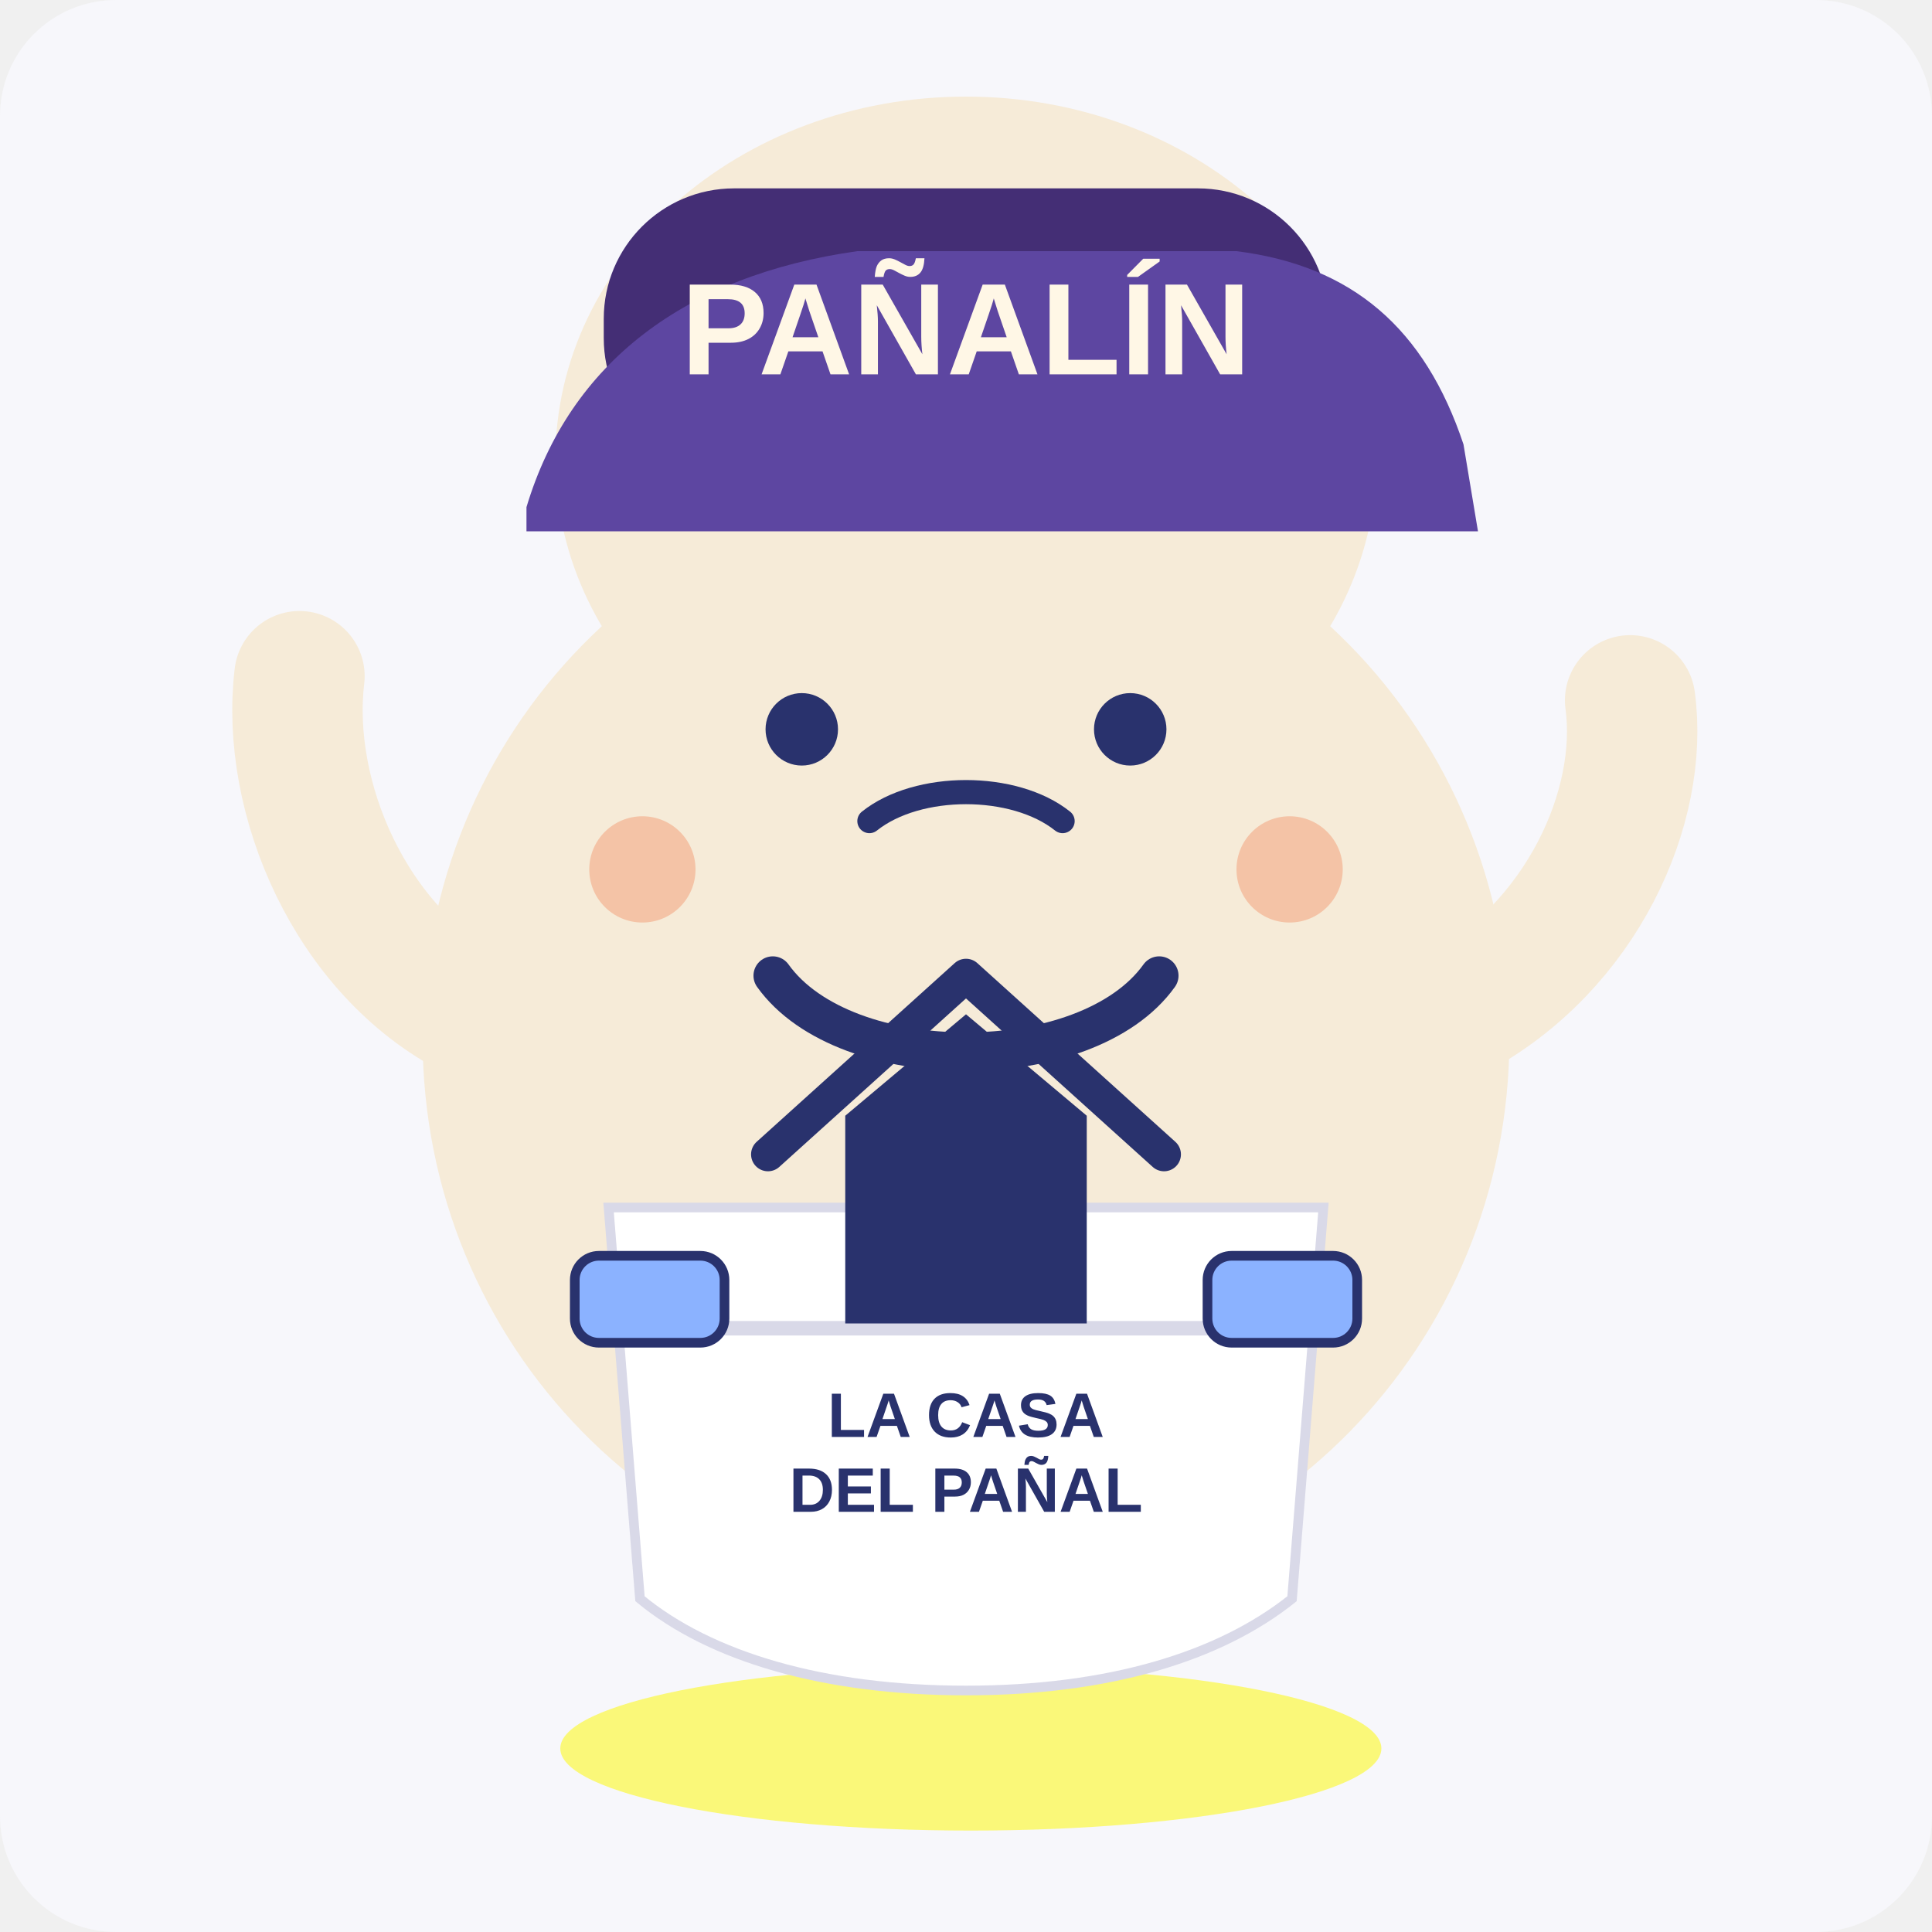
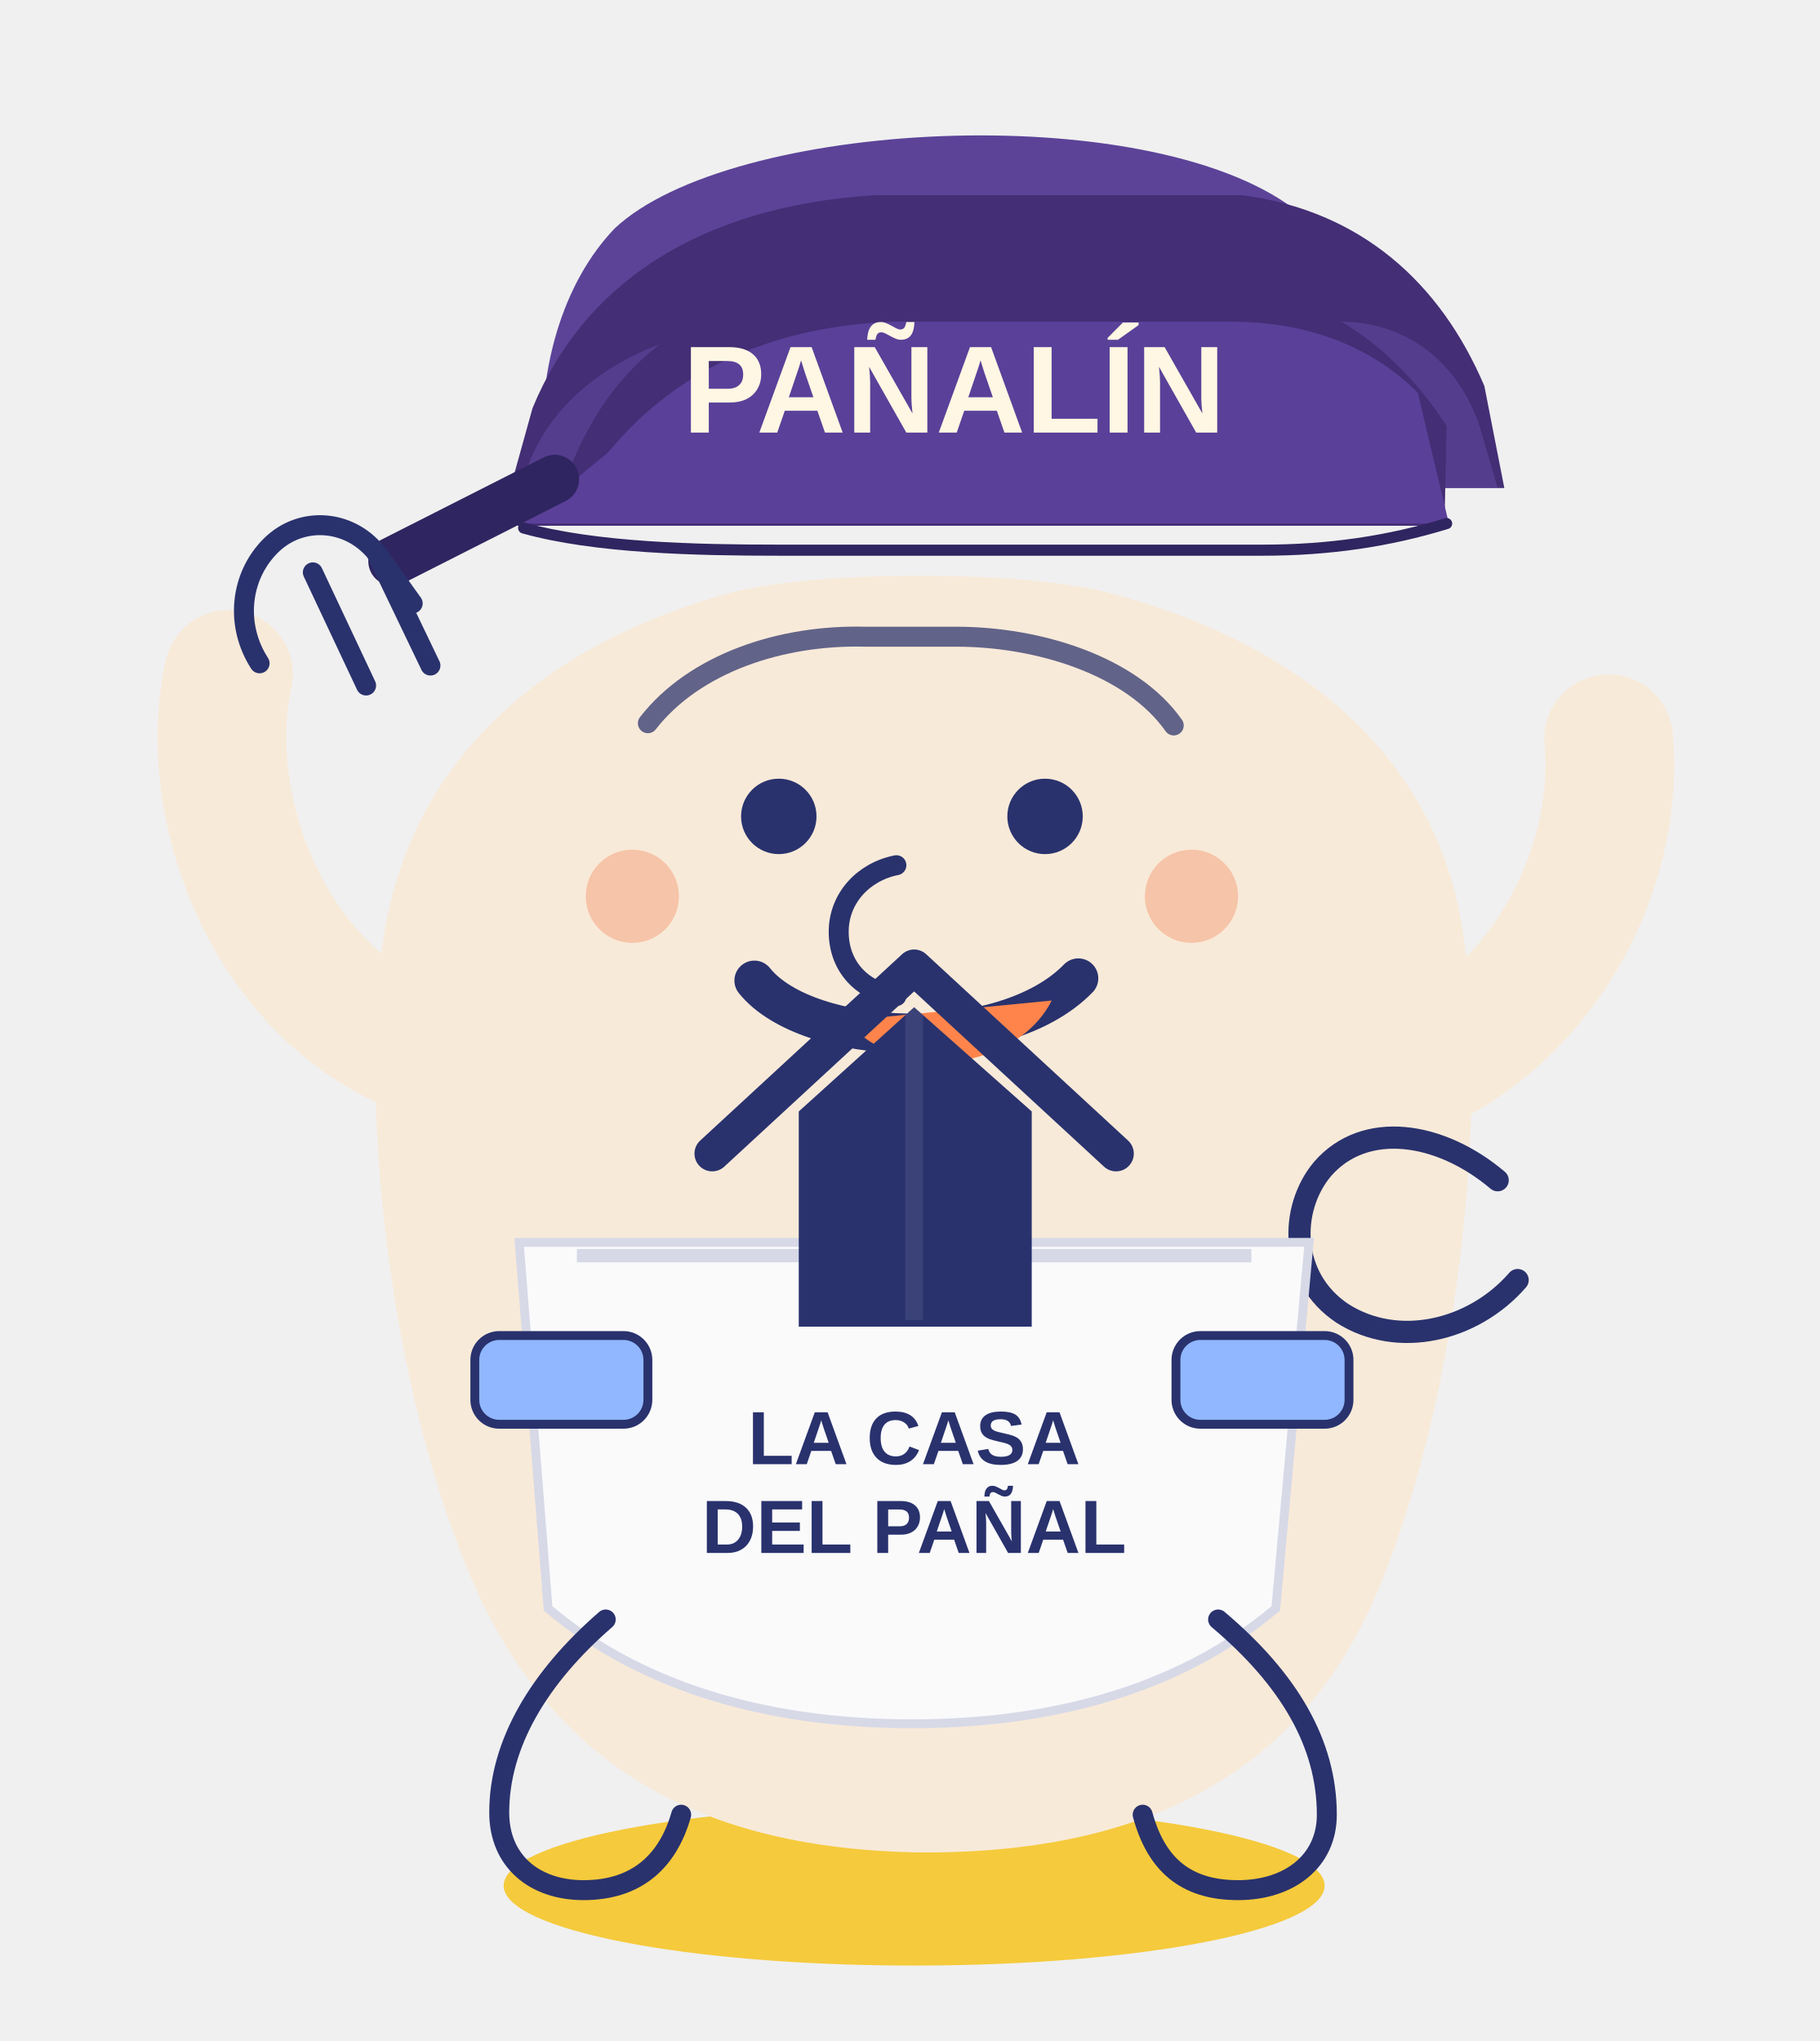
- <svg xmlns="http://www.w3.org/2000/svg" width="800" height="800" viewBox="0 0 800 800" fill="none">
-   <rect width="800" height="800" rx="48" fill="#F7F7FB" />
-   <ellipse cx="402" cy="724" rx="170" ry="34" fill="#FDF90F" opacity="0.55" />
-   <ellipse cx="400" cy="190" rx="170" ry="150" fill="#F6EBD8" />
-   <ellipse cx="400" cy="430" rx="225" ry="230" fill="#F6EBD8" />
-   <rect x="250" y="78" width="300" height="116" rx="54" fill="#442E75" />
-   <path d="M218 210C236 150 284 114 355 104H512C560 110 590 136 606 184L612 220H218V210Z" fill="#5D46A1" />
-   <text x="400" y="155" text-anchor="middle" font-family="Arial, sans-serif" font-size="54" font-weight="800" fill="#FFF7E6">PAÑALÍN</text>
-   <circle cx="332" cy="302" r="15" fill="#29326D" />
-   <circle cx="468" cy="302" r="15" fill="#29326D" />
-   <path d="M360 340C380 324 420 324 440 340" stroke="#29326D" stroke-width="10" stroke-linecap="round" />
-   <path d="M320 404C350 446 450 446 480 404" stroke="#29326D" stroke-width="16" stroke-linecap="round" />
-   <circle cx="266" cy="360" r="22" fill="#F4C3A6" />
-   <circle cx="534" cy="360" r="22" fill="#F4C3A6" />
-   <path d="M196 420C145 394 118 330 124 280" stroke="#F6EBD8" stroke-width="54" stroke-linecap="round" />
-   <path d="M603 420C655 392 681 334 675 290" stroke="#F6EBD8" stroke-width="54" stroke-linecap="round" />
-   <path d="M252 500H548L535 662C505 686 459 700 400 700C341 700 294 686 265 662L252 500Z" fill="#FFFFFF" stroke="#D9D9E8" stroke-width="4" />
-   <path d="M286 550H516" stroke="#D9D9E8" stroke-width="6" />
-   <path d="M350 462L400 420L450 462V548H350V462Z" fill="#29326D" />
-   <path d="M318 478L400 404L482 478" stroke="#29326D" stroke-width="14" stroke-linecap="round" stroke-linejoin="round" />
-   <text x="400" y="595" text-anchor="middle" font-family="Arial, sans-serif" font-size="26" font-weight="800" fill="#29326D">LA CASA</text>
-   <text x="400" y="626" text-anchor="middle" font-family="Arial, sans-serif" font-size="26" font-weight="800" fill="#29326D">DEL PAÑAL</text>
-   <rect x="238" y="520" width="62" height="36" rx="10" fill="#8BB2FF" stroke="#29326D" stroke-width="4" />
-   <rect x="500" y="520" width="62" height="36" rx="10" fill="#8BB2FF" stroke="#29326D" stroke-width="4" />
+ <svg xmlns="http://www.w3.org/2000/svg" width="820" height="920" viewBox="0 0 820 920" fill="none">
+   <ellipse cx="412" cy="850" rx="185" ry="36" fill="#F6C31C" opacity="0.85" />
+   <path d="M277 103C329 54 516 44 583 94C613 117 631 147 635 185L605 216L245 214C241 167 254 127 277 103Z" fill="#5C4398" />
+   <path d="M240 184C263 128 315 93 394 88H560C613 95 649 127 669 174L678 220H230L240 184Z" fill="#442E75" />
+   <path d="M236 216C248 173 296 145 356 145H604C637 145 660 167 668 196L675 220H236V216Z" fill="#6A4FAE" opacity="0.45" />
+   <path d="M254 219C274 161 314 132 386 125H540C586 129 624 149 652 192L651 237H233L254 219Z" fill="#442E75" />
+   <path d="M274 204C307 164 352 147 402 145H555C589 145 618 156 639 177L653 236H235L274 204Z" fill="#5A4099" />
+   <path d="M236 238C268 247 314 248 351 248H569C599 248 626 244 652 236" stroke="#2F2560" stroke-width="5" stroke-linecap="round" />
+   <path d="M250 216L177 253" stroke="#2F2560" stroke-width="22" stroke-linecap="round" />
+   <text x="430" y="195" text-anchor="middle" font-family="Arial, sans-serif" font-size="56" font-weight="800" fill="#FFF7E3">PAÑALÍN</text>
+   <path d="M330 267C249 289 186 339 173 422C162 492 174 624 214 715C251 798 318 833 413 835C515 836 586 800 621 717C661 621 670 488 659 418C646 338 583 289 499 267C459 257 370 257 330 267Z" fill="#F8EAD9" />
+   <path d="M292 326C313 299 352 286 390 287H431C468 287 510 300 529 327" stroke="#2F356D" stroke-width="9" stroke-linecap="round" opacity="0.75" />
+   <circle cx="351" cy="368" r="17" fill="#29326D" />
+   <circle cx="471" cy="368" r="17" fill="#29326D" />
+   <path d="M404 390C389 393 378 405 378 420C378 436 389 447 404 449" stroke="#29326D" stroke-width="9" stroke-linecap="round" />
+   <circle cx="285" cy="404" r="21" fill="#F6C4A8" />
+   <circle cx="537" cy="404" r="21" fill="#F6C4A8" />
+   <path d="M340 442C364 472 452 476 486 441" stroke="#29326D" stroke-width="18" stroke-linecap="round" />
+   <path d="M382 460C391 473 413 481 434 478C455 474 468 463 474 451" fill="#FF844B" />
+   <path d="M185 472C120 444 90 363 103 304" stroke="#F8EAD9" stroke-width="58" stroke-linecap="round" />
+   <path d="M117 299C106 282 108 260 122 246C136 232 159 234 171 251L186 272" stroke="#29326D" stroke-width="9" stroke-linecap="round" />
+   <path d="M141 258L165 309" stroke="#29326D" stroke-width="9" stroke-linecap="round" />
+   <path d="M170 250L194 300" stroke="#29326D" stroke-width="9" stroke-linecap="round" />
+   <path d="M639 482C701 453 730 386 725 333" stroke="#F8EAD9" stroke-width="58" stroke-linecap="round" />
+   <path d="M675 532C649 510 615 505 596 527C581 545 581 576 605 592C630 608 664 600 684 577" stroke="#29326D" stroke-width="10" stroke-linecap="round" />
+   <path d="M234 560H590L575 725C536 758 481 777 411 777C341 777 286 758 247 725L234 560Z" fill="#FAFAFB" stroke="#D7D9E7" stroke-width="4" />
+   <path d="M260 566H564" stroke="#D7D9E7" stroke-width="6" />
+   <rect x="214" y="602" width="78" height="40" rx="11" fill="#90B7FF" stroke="#29326D" stroke-width="4" />
+   <rect x="530" y="602" width="78" height="40" rx="11" fill="#90B7FF" stroke="#29326D" stroke-width="4" />
+   <path d="M360 501L412 454L465 501V598H360V501Z" fill="#29326D" />
+   <path d="M321 520L412 436L503 520" stroke="#29326D" stroke-width="16" stroke-linecap="round" stroke-linejoin="round" />
+   <path d="M412 454V595" stroke="#FFFFFF" stroke-width="8" opacity="0.08" />
+   <text x="412" y="660" text-anchor="middle" font-family="Arial, sans-serif" font-size="34" font-weight="800" fill="#29326D">LA CASA</text>
+   <text x="412" y="700" text-anchor="middle" font-family="Arial, sans-serif" font-size="34" font-weight="800" fill="#29326D">DEL PAÑAL</text>
+   <path d="M273 730C243 756 225 786 225 817C225 839 241 852 263 852C287 852 301 839 307 818" stroke="#29326D" stroke-width="9" stroke-linecap="round" />
+   <path d="M549 730C581 757 598 786 598 818C598 839 581 852 558 852C534 852 521 840 515 818" stroke="#29326D" stroke-width="9" stroke-linecap="round" />
</svg>
